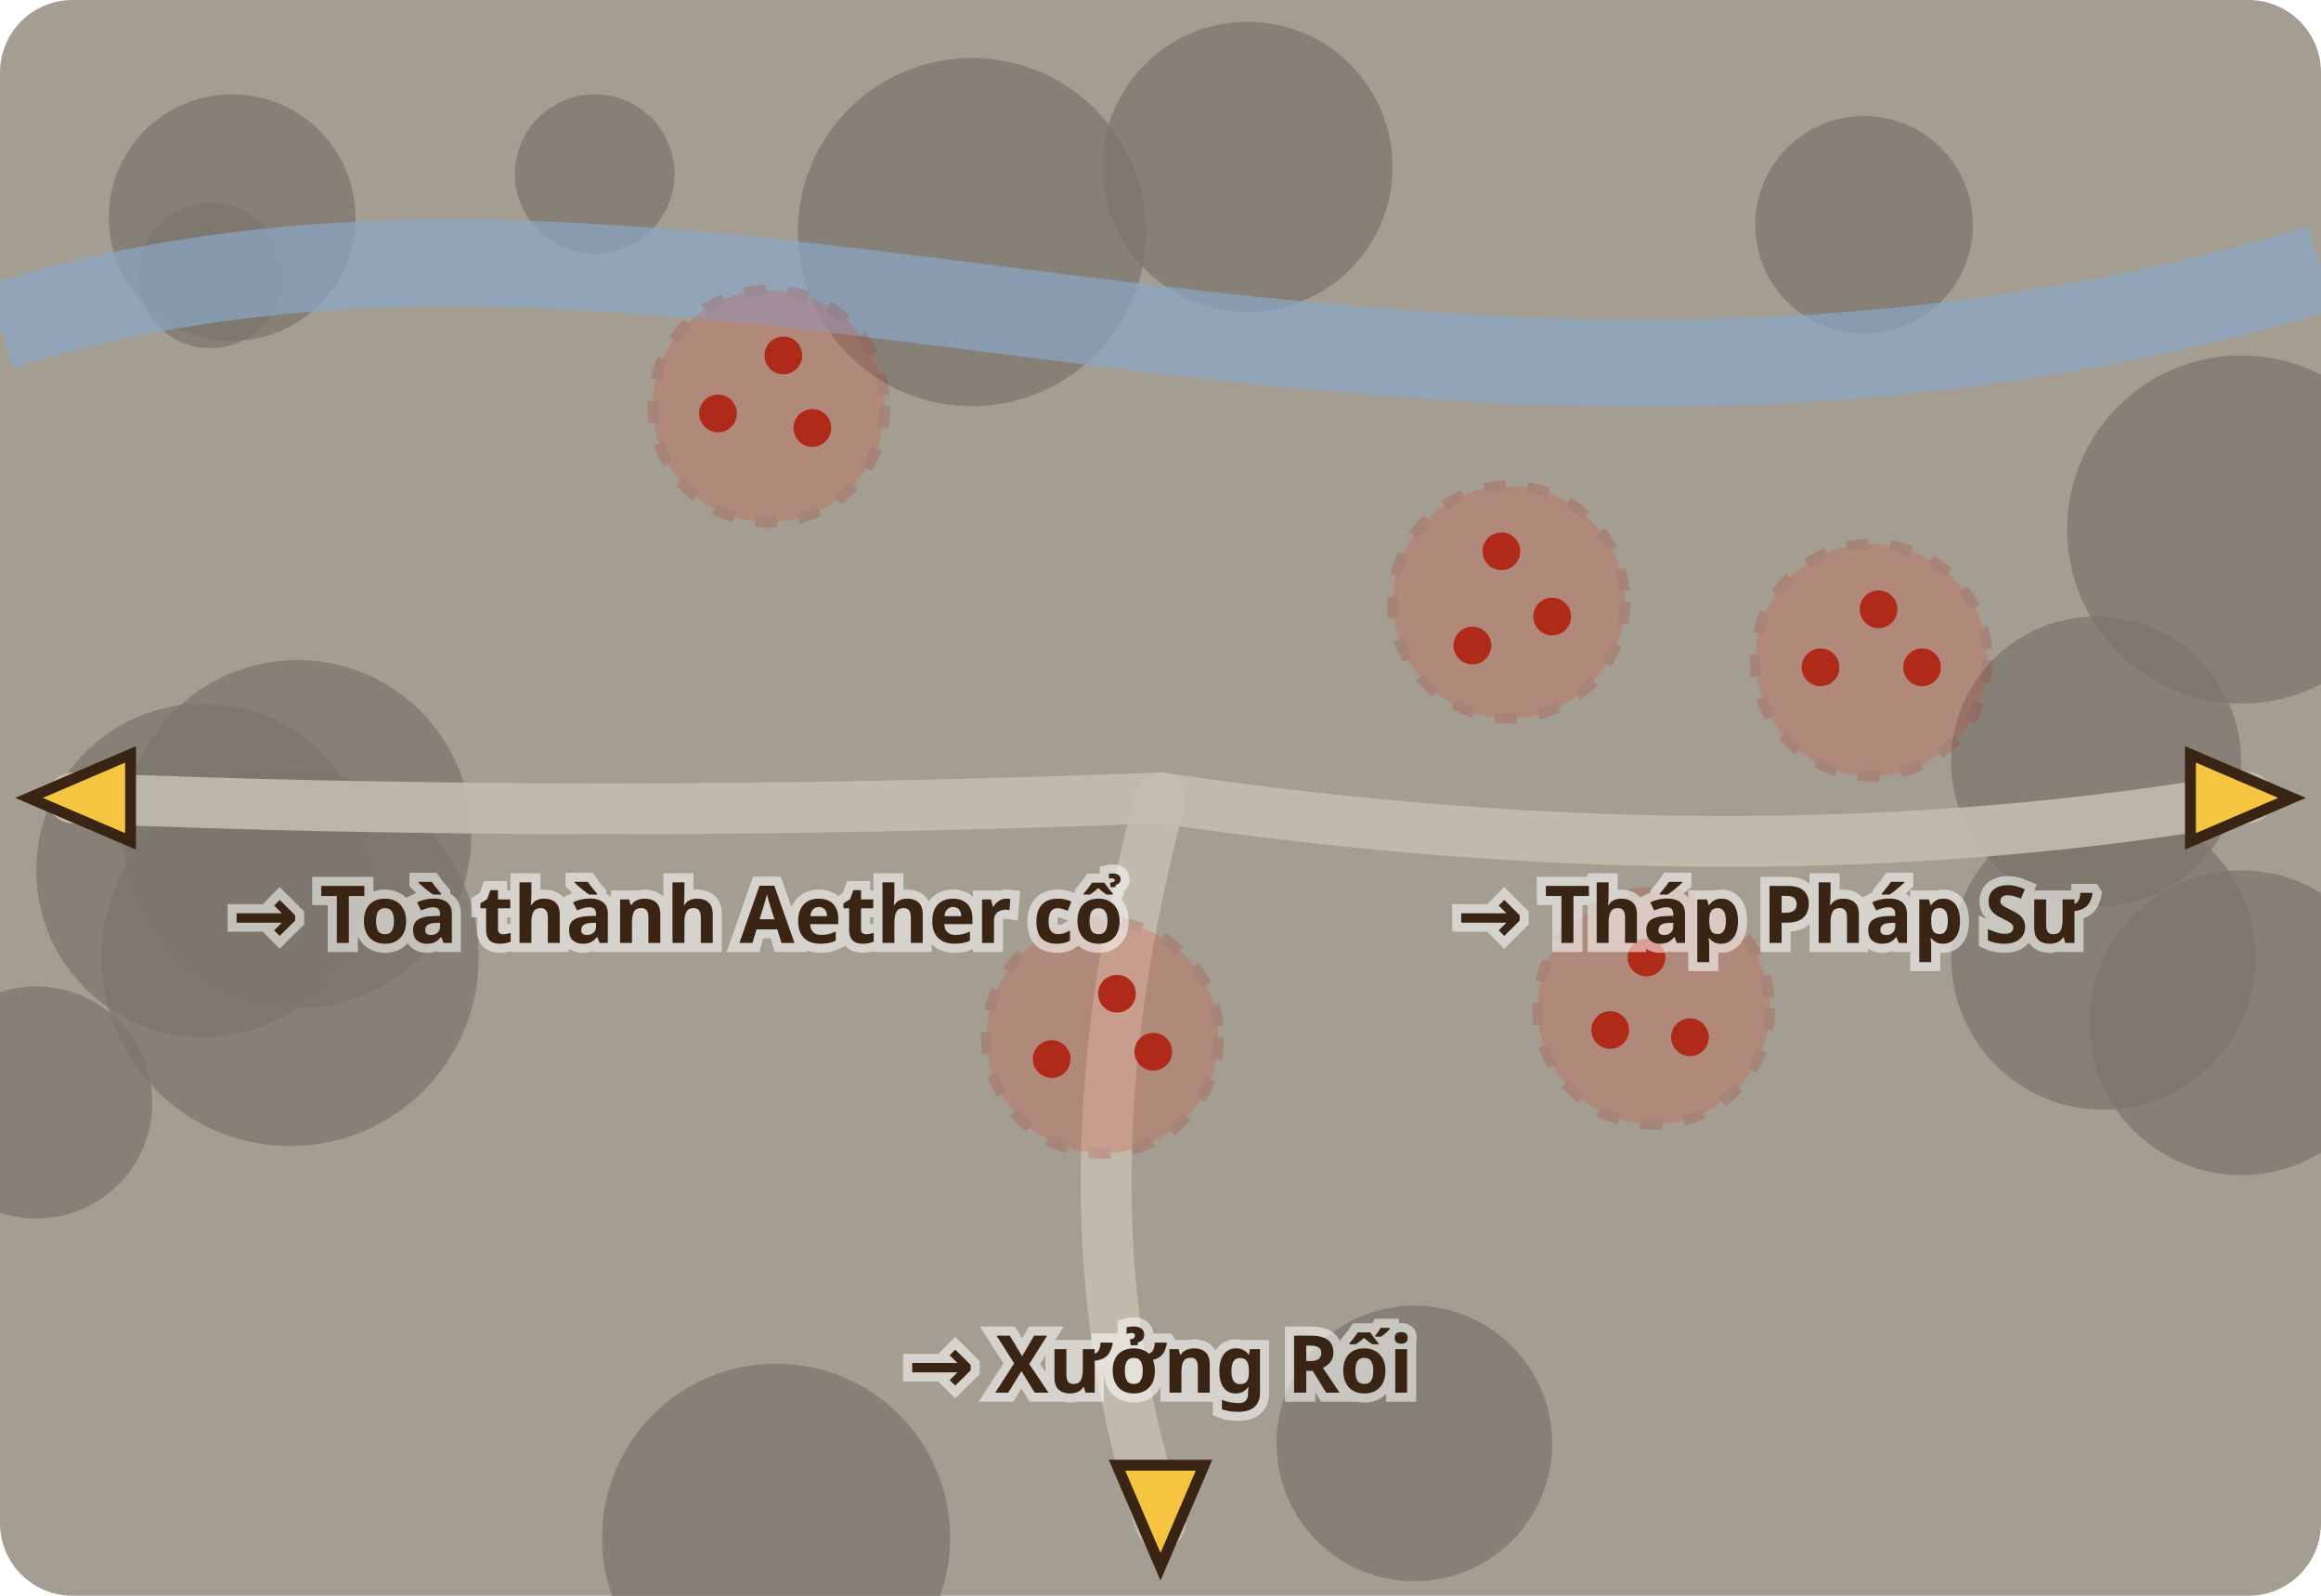
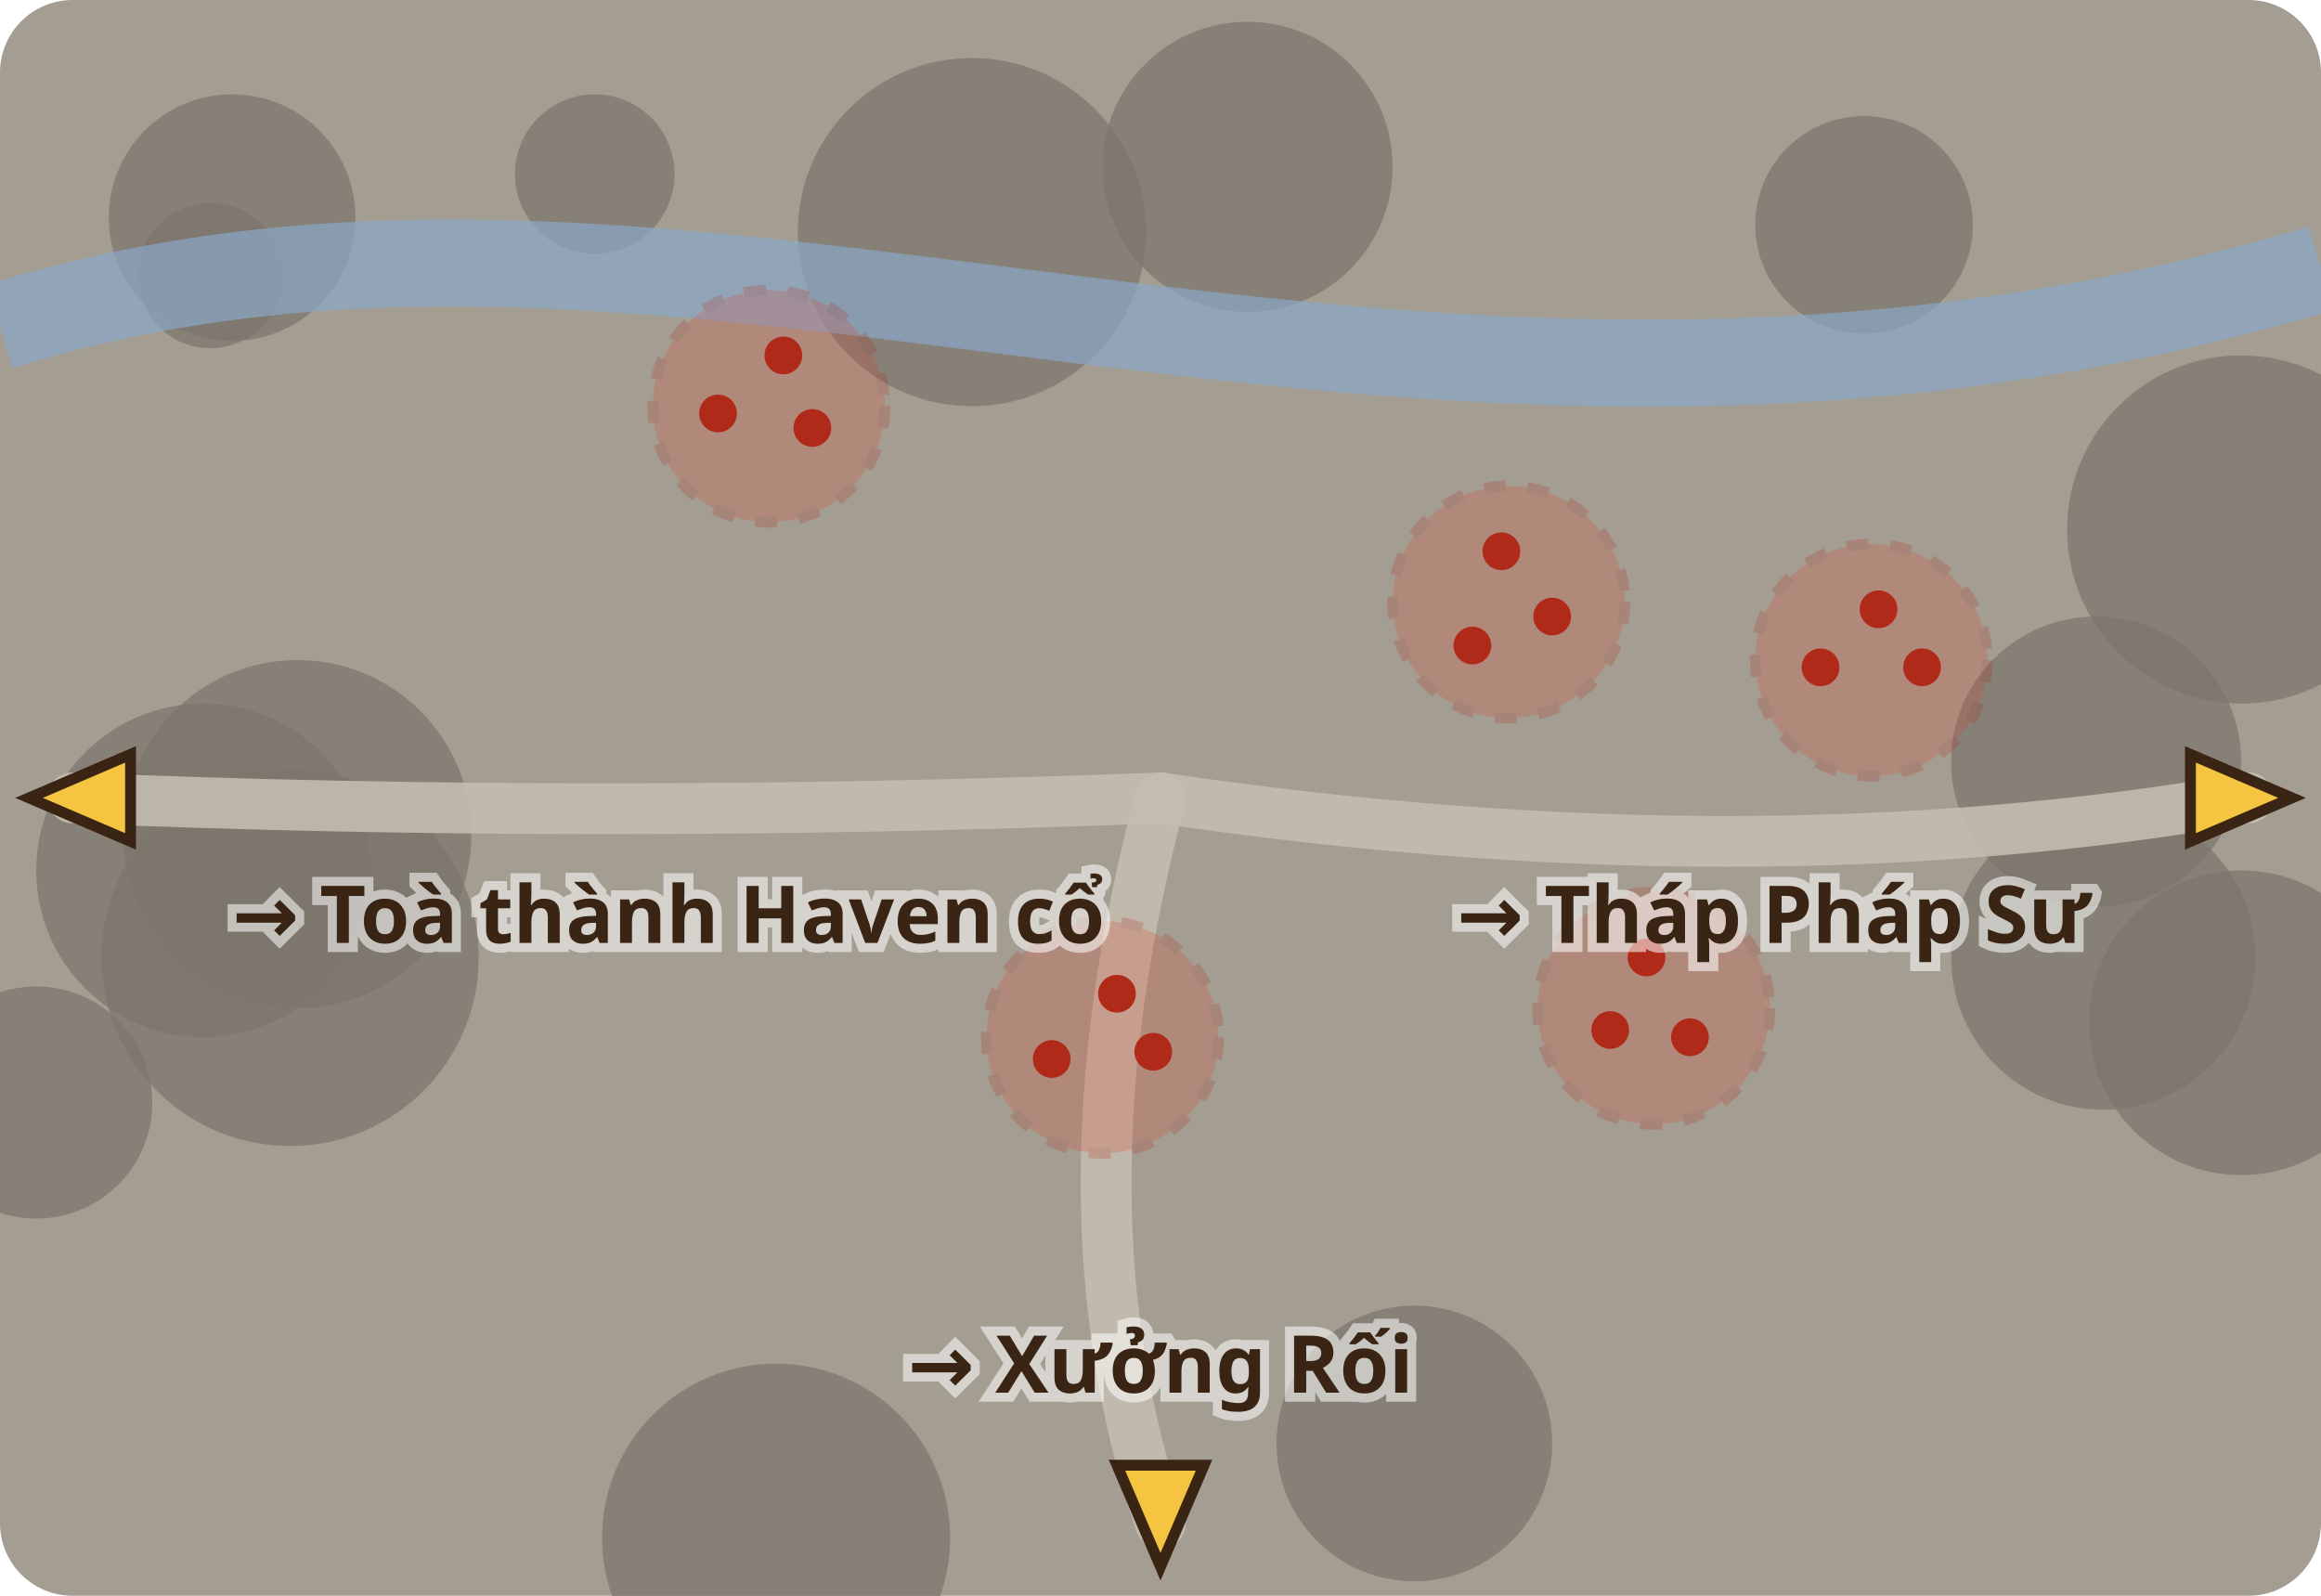
<svg xmlns="http://www.w3.org/2000/svg" viewBox="0 0 320 220" role="img" aria-label="Phác thảo Thư Viện Bay">
  <rect x="0" y="0" width="320" height="220" rx="10" fill="#a49e92" />
  <circle cx="257" cy="31" r="15" fill="#7c766c" opacity=".75" />
  <circle cx="289" cy="105" r="20" fill="#7c766c" opacity=".75" />
  <circle cx="28" cy="120" r="23" fill="#7c766c" opacity=".75" />
  <circle cx="309" cy="141" r="21" fill="#7c766c" opacity=".75" />
  <circle cx="29" cy="38" r="10" fill="#7c766c" opacity=".75" />
  <circle cx="195" cy="199" r="19" fill="#7c766c" opacity=".75" />
  <circle cx="134" cy="32" r="24" fill="#7c766c" opacity=".75" />
  <circle cx="309" cy="73" r="24" fill="#7c766c" opacity=".75" />
  <circle cx="107" cy="212" r="24" fill="#7c766c" opacity=".75" />
  <circle cx="32" cy="30" r="17" fill="#7c766c" opacity=".75" />
  <circle cx="5" cy="152" r="16" fill="#7c766c" opacity=".75" />
  <circle cx="40" cy="132" r="26" fill="#7c766c" opacity=".75" />
  <circle cx="41" cy="115" r="24" fill="#7c766c" opacity=".75" />
  <circle cx="172" cy="23" r="20" fill="#7c766c" opacity=".75" />
  <circle cx="290" cy="132" r="21" fill="#7c766c" opacity=".75" />
  <circle cx="82" cy="24" r="11" fill="#7c766c" opacity=".75" />
  <path d="M0 45 C 96 15, 192 75, 320 37" stroke="#8aa8c8" stroke-width="12" fill="none" opacity=".7" />
  <path d="M10 110 Q 82 113 160 110" stroke="#c4bcae" stroke-width="7" fill="none" stroke-linecap="round" opacity=".9" />
  <path d="M310 110 Q 241 122 160 110" stroke="#c4bcae" stroke-width="7" fill="none" stroke-linecap="round" opacity=".9" />
  <path d="M160 210 Q 145 166 160 110" stroke="#c4bcae" stroke-width="7" fill="none" stroke-linecap="round" opacity=".9" />
  <circle cx="106" cy="56" r="16" fill="#d9422b" opacity=".22" stroke="#b02a1a" stroke-width="1.5" stroke-dasharray="3 3" />
  <circle cx="112" cy="59" r="2.6" fill="#b02a1a" />
  <circle cx="99" cy="57" r="2.6" fill="#b02a1a" />
  <circle cx="108" cy="49" r="2.6" fill="#b02a1a" />
  <circle cx="228" cy="139" r="16" fill="#d9422b" opacity=".22" stroke="#b02a1a" stroke-width="1.5" stroke-dasharray="3 3" />
  <circle cx="233" cy="143" r="2.6" fill="#b02a1a" />
  <circle cx="222" cy="142" r="2.6" fill="#b02a1a" />
  <circle cx="227" cy="132" r="2.6" fill="#b02a1a" />
  <circle cx="152" cy="143" r="16" fill="#d9422b" opacity=".22" stroke="#b02a1a" stroke-width="1.5" stroke-dasharray="3 3" />
  <circle cx="159" cy="145" r="2.6" fill="#b02a1a" />
  <circle cx="145" cy="146" r="2.6" fill="#b02a1a" />
  <circle cx="154" cy="137" r="2.6" fill="#b02a1a" />
  <circle cx="208" cy="83" r="16" fill="#d9422b" opacity=".22" stroke="#b02a1a" stroke-width="1.5" stroke-dasharray="3 3" />
  <circle cx="214" cy="85" r="2.6" fill="#b02a1a" />
  <circle cx="203" cy="89" r="2.6" fill="#b02a1a" />
  <circle cx="207" cy="76" r="2.6" fill="#b02a1a" />
  <circle cx="258" cy="91" r="16" fill="#d9422b" opacity=".22" stroke="#b02a1a" stroke-width="1.5" stroke-dasharray="3 3" />
  <circle cx="265" cy="92" r="2.6" fill="#b02a1a" />
  <circle cx="251" cy="92" r="2.6" fill="#b02a1a" />
  <circle cx="259" cy="84" r="2.6" fill="#b02a1a" />
  <polygon points="4,110 18,104 18,116" fill="#f5c542" stroke="#3a2413" stroke-width="1.5" />
-   <text x="32" y="130" font-size="11" font-weight="700" fill="#3a2413" text-anchor="start" font-family="Nunito, system-ui, sans-serif" paint-order="stroke" stroke="rgba(255,255,255,.55)" stroke-width="2.5">→ Toà thành Aether cổ</text>
+   <text x="32" y="130" font-size="11" font-weight="700" fill="#3a2413" text-anchor="start" font-family="Nunito, system-ui, sans-serif" paint-order="stroke" stroke="rgba(255,255,255,.55)" stroke-width="2.5">→ Toà thành Haven cổ</text>
  <polygon points="316,110 302,116 302,104" fill="#f5c542" stroke="#3a2413" stroke-width="1.5" />
  <text x="288" y="130" font-size="11" font-weight="700" fill="#3a2413" text-anchor="end" font-family="Nunito, system-ui, sans-serif" paint-order="stroke" stroke="rgba(255,255,255,.55)" stroke-width="2.5">→ Tháp Pháp Sư</text>
  <polygon points="160,216 154,202 166,202" fill="#f5c542" stroke="#3a2413" stroke-width="1.5" />
  <text x="160" y="192" font-size="11" font-weight="700" fill="#3a2413" text-anchor="middle" font-family="Nunito, system-ui, sans-serif" paint-order="stroke" stroke="rgba(255,255,255,.55)" stroke-width="2.5">→ Xưởng Rối</text>
</svg>
